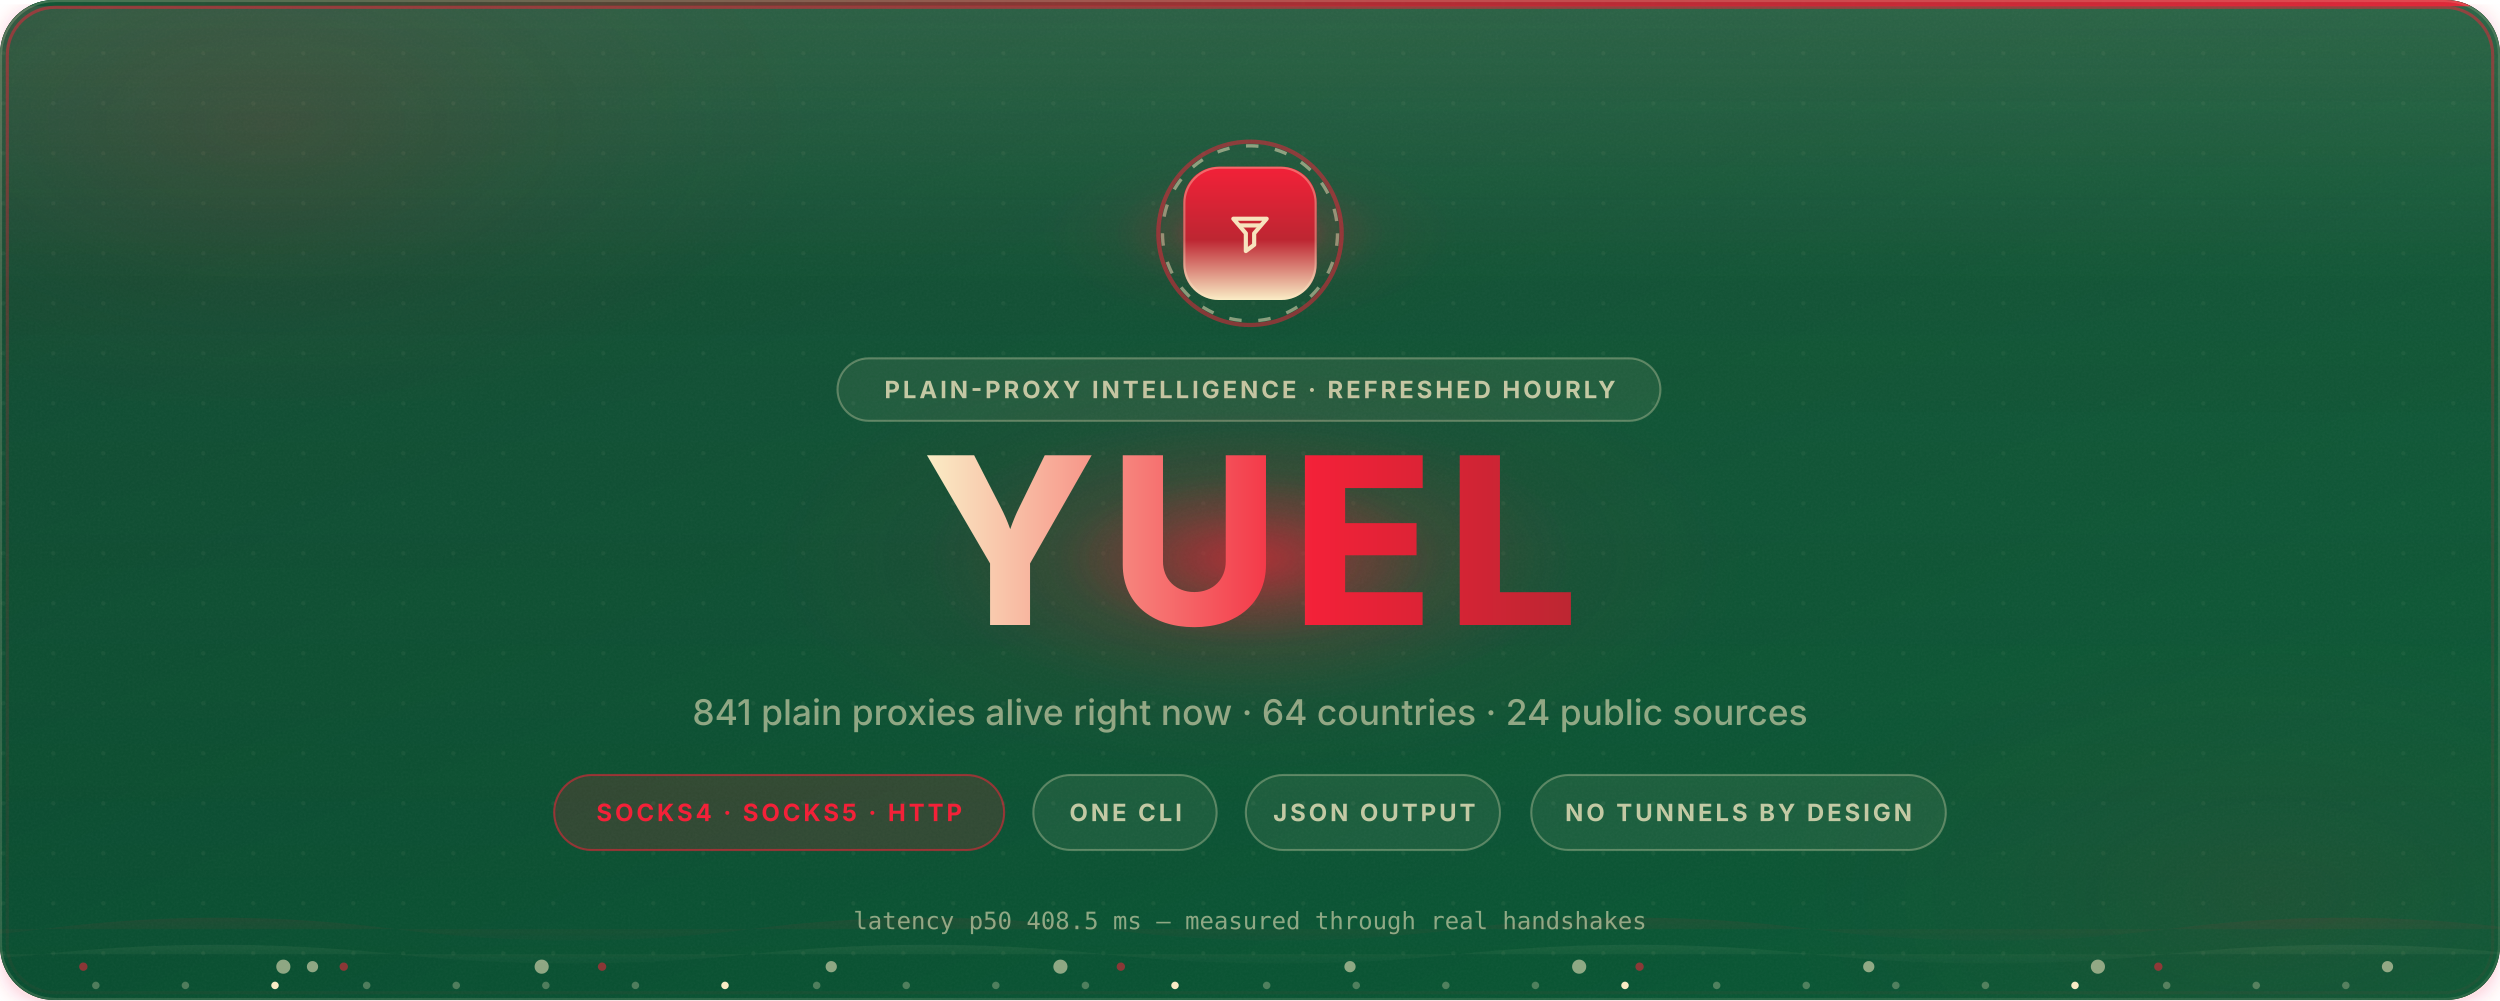
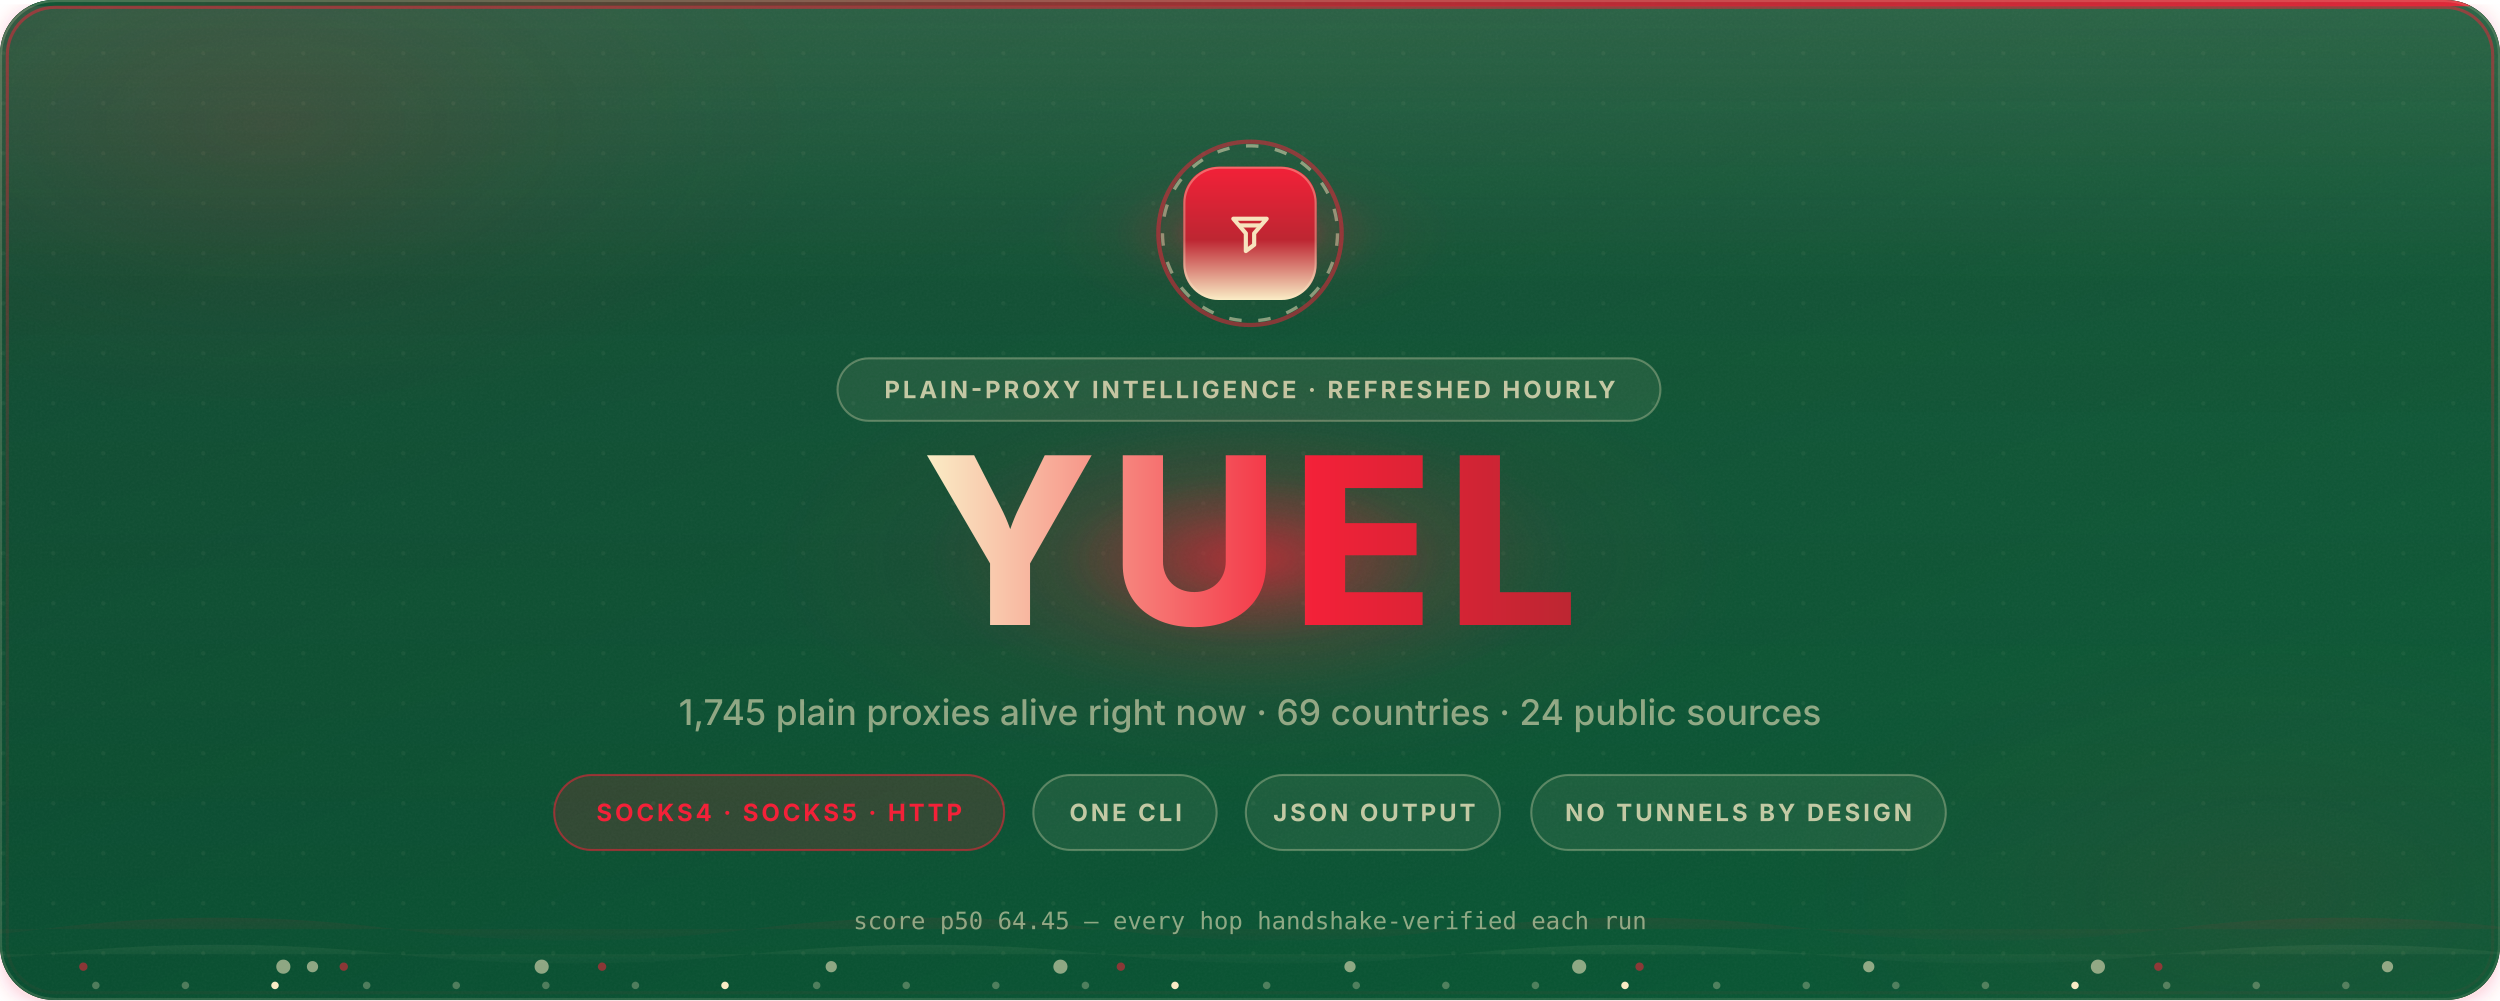
<svg xmlns="http://www.w3.org/2000/svg" width="1200" height="480" viewBox="0 0 1200 480" role="img">
  <defs>
    <linearGradient id="bg-dark" gradientUnits="objectBoundingBox" x1="0.0" y1="0.0" x2="1.0" y2="1.0">
      <stop offset="0" stop-color="#08442C" stop-opacity="1" />
      <stop offset="1" stop-color="#085834" stop-opacity="1" />
    </linearGradient>
    <linearGradient id="tint-dark" gradientUnits="objectBoundingBox" x1="0.0" y1="0.0" x2="0" y2="1">
      <stop offset="0" stop-color="#FAECC5" stop-opacity="0.05" />
      <stop offset="1" stop-color="#FAECC5" stop-opacity="0" />
    </linearGradient>
    <linearGradient id="inner-dark" gradientUnits="objectBoundingBox" x1="0.0" y1="0.0" x2="0" y2="1">
      <stop offset="0" stop-color="#FAECC5" stop-opacity="0.1" />
      <stop offset="0.28" stop-color="#FAECC5" stop-opacity="0" />
    </linearGradient>
    <linearGradient id="topbar-dark" gradientUnits="userSpaceOnUse" x1="0" y1="1.5" x2="1200" y2="1.5">
      <stop offset="0" stop-color="#085834" stop-opacity="0.9" />
      <stop offset="0.55" stop-color="#BD2632" stop-opacity="0.9" />
      <stop offset="1" stop-color="#F32138" stop-opacity="0.9" />
    </linearGradient>
    <linearGradient id="hero-dark" gradientUnits="objectBoundingBox" x1="0.0" y1="0.0" x2="0" y2="1">
      <stop offset="0" stop-color="#F32138" stop-opacity="1" />
      <stop offset="0.55" stop-color="#BD2632" stop-opacity="1" />
      <stop offset="1" stop-color="#FAECC5" stop-opacity="1" />
    </linearGradient>
    <linearGradient id="word-dark" gradientUnits="objectBoundingBox" x1="0" y1="0" x2="1" y2="0">
      <stop offset="0" stop-color="#FAECC5" stop-opacity="1" />
      <stop offset="0.6" stop-color="#F32138" stop-opacity="1" />
      <stop offset="1" stop-color="#BD2632" stop-opacity="1" />
    </linearGradient>
    <linearGradient id="ib-dark" gradientUnits="objectBoundingBox" x1="0.0" y1="0.0" x2="0" y2="1">
      <stop offset="0" stop-color="#F32138" stop-opacity="0.5" />
      <stop offset="0.45" stop-color="#F32138" stop-opacity="0.16" />
      <stop offset="1" stop-color="#F32138" stop-opacity="0.05" />
    </linearGradient>
    <linearGradient id="border-dark" gradientUnits="objectBoundingBox" x1="0.0" y1="0.0" x2="1.0" y2="1.0">
      <stop offset="0" stop-color="#FAECC5" stop-opacity="0.2" />
      <stop offset="1" stop-color="#FAECC5" stop-opacity="0.11" />
    </linearGradient>
    <linearGradient id="div-dark" gradientUnits="objectBoundingBox" x1="0.0" y1="0.0" x2="1" y2="0">
      <stop offset="0" stop-color="#FAECC5" stop-opacity="0.16" />
      <stop offset="1" stop-color="#FAECC5" stop-opacity="0.056" />
    </linearGradient>
    <radialGradient id="glow-dark" cx="0.5" cy="0.5" r="0.5">
      <stop offset="0" stop-color="#F32138" stop-opacity="0.55" />
      <stop offset="0.55" stop-color="#F32138" stop-opacity="0.18" />
      <stop offset="1" stop-color="#F32138" stop-opacity="0" />
    </radialGradient>
    <linearGradient id="shine-dark" gradientUnits="objectBoundingBox" x1="0.0" y1="0.0" x2="1" y2="0">
      <stop offset="0" stop-color="#FAECC5" stop-opacity="0" />
      <stop offset="0.5" stop-color="#FAECC5" stop-opacity="0.06" />
      <stop offset="1" stop-color="#FAECC5" stop-opacity="0" />
    </linearGradient>
    <linearGradient id="wavea-dark" gradientUnits="objectBoundingBox" x1="0.0" y1="0.0" x2="0" y2="1">
      <stop offset="0" stop-color="#F32138" stop-opacity="0.1" />
      <stop offset="1" stop-color="#F32138" stop-opacity="0.02" />
    </linearGradient>
    <linearGradient id="waveb-dark" gradientUnits="objectBoundingBox" x1="0.0" y1="0.0" x2="0" y2="1">
      <stop offset="0" stop-color="#FAECC5" stop-opacity="0.07" />
      <stop offset="1" stop-color="#FAECC5" stop-opacity="0.014" />
    </linearGradient>
    <pattern id="grid-dark" width="24" height="24" patternUnits="userSpaceOnUse">
      <circle cx="1.6" cy="1.6" r="1.05" fill="#FAECC5" />
    </pattern>
    <filter id="grain-dark" x="0" y="0" width="100%" height="100%">
      <feTurbulence type="fractalNoise" baseFrequency="0.9" numOctaves="2" stitchTiles="stitch" result="n" />
      <feColorMatrix in="n" type="saturate" values="0" result="m" />
      <feComposite in="m" in2="SourceGraphic" operator="in" />
    </filter>
    <filter id="shadow-dark" x="-15%" y="-15%" width="130%" height="140%">
      <feDropShadow dx="0" dy="10" stdDeviation="16" flood-color="#F32138" flood-opacity="0.20" />
      <feDropShadow dx="0" dy="2" stdDeviation="5" flood-color="#F32138" flood-opacity="0.25" />
    </filter>
    <clipPath id="clip-dark">
      <rect x="0" y="0" width="1200" height="480" rx="26" />
    </clipPath>
  </defs>
  <style>
      @keyframes fl-dark {
        0% { transform: translateY(0); opacity: 0; }
        12% { opacity: 0.85; }
        80% { opacity: 0.45; }
        100% { transform: translateY(-330px); opacity: 0; }
      }
      .pt-dark { animation: fl-dark 9s linear infinite; }

      @keyframes sw-dark {
        0%, 52% { transform: translateX(0) skewX(-20deg); }
        100% { transform: translateX(1900px) skewX(-20deg); }
      }
      .sweep-dark { animation: sw-dark 7.5s ease-in-out infinite; }

      @keyframes wvm-dark { to { transform: translateX(-170px); } }
      .wv-dark { animation: wvm-dark 9s ease-in-out infinite alternate; }
      .wv2-dark { animation-duration: 14s; }

      @keyframes sp-dark { to { transform: rotate(360deg); } }
      .spin-dark { transform-box: fill-box; transform-origin: center;
                  animation: sp-dark 8s linear infinite; }
      .rev-dark { animation-direction: reverse; }

      @keyframes bt-dark { 50% { transform: scale(1.12); } }
      .beat-dark { transform-box: fill-box; transform-origin: center;
                  animation: bt-dark 2.4s ease-in-out infinite; }

      @keyframes gw-dark { 50% { opacity: 0.55; } }
      .glowG-dark { animation: gw-dark 3.2s ease-in-out infinite; }

      @keyframes shn-dark {
        0%, 46% { transform: translateX(-540px); }
        100% { transform: translateX(1620px); }
      }
      .shn-dark { animation: shn-dark 5.5s ease-in-out infinite; }

      @keyframes bgl-dark { 0%, 100% { opacity: 0.35; } 12% { opacity: 1; } }
      .bgl-dark { animation: bgl-dark 2.2s ease-in-out infinite; }

      @keyframes dsh-dark { to { stroke-dashoffset: -36; } }
      .dash-dark { stroke-dasharray: 8 10; animation: dsh-dark 1.2s linear infinite; }

      @keyframes pk-dark {
        0% { transform: translateX(0); opacity: 0; }
        10% { opacity: 1; }
        88% { opacity: 1; }
        100% { transform: translateX(var(--d, 200px)); opacity: 0; }
      }
      .pk-dark { animation: pk-dark 2.6s linear infinite; }

      @keyframes pkv-dark {
        0% { transform: translateY(0); opacity: 0; }
        10% { opacity: 1; }
        88% { opacity: 1; }
        100% { transform: translateY(var(--dy, 40px)); opacity: 0; }
      }
      .pkv-dark { animation: pkv-dark 2.6s linear infinite; }

      @keyframes pls-dark {
        0% { transform: scale(0.55); opacity: 0.85; }
        100% { transform: scale(2.4); opacity: 0; }
      }
      .pls-dark { transform-box: fill-box; transform-origin: center;
                 animation: pls-dark 2.4s ease-out infinite; }

      @keyframes flt-dark { 50% { transform: translateY(-6px); } }
      .flt-dark { animation: flt-dark 6s ease-in-out infinite; }

      @keyframes grw-dark { from { transform: scaleX(0); } }
      .grow-dark { transform-box: fill-box; transform-origin: left center;
                  animation: grw-dark 1.5s 0.2s ease-out both; }

      @media (prefers-reduced-motion: reduce) {
        .pt-dark,.sweep-dark,.wv-dark,.spin-dark,.rev-dark,.beat-dark,.glowG-dark,.shn-dark,.bgl-dark,.dash-dark,.pk-dark,.pkv-dark,.pls-dark,.flt-dark,.grow-dark { animation: none; }
      }
    </style>
  <g filter="url(#shadow-dark)">
    <rect width="1200" height="480" rx="26" fill="#08442C" />
  </g>
  <g clip-path="url(#clip-dark)">
    <rect width="1200" height="480" fill="url(#bg-dark)" />
    <rect width="1200" height="480" fill="url(#tint-dark)" />
    <rect width="1200" height="480" fill="url(#inner-dark)" />
    <rect width="1200" height="480" fill="url(#grid-dark)" opacity="0.05" />
    <rect width="1200" height="480" fill="#FAECC5" filter="url(#grain-dark)" opacity="0.045" />
    <ellipse cx="130" cy="60" rx="260" ry="140" fill="url(#glow-dark)" opacity="0.22" />
    <ellipse cx="1090" cy="430" rx="240" ry="130" fill="url(#glow-dark)" opacity="0.14" />
    <path class="wv-dark" d="M -320 446 q 85.0 -11 170 0 q 85.0 11 170 0 q 85.0 -11 170 0 q 85.0 11 170 0 q 85.0 -11 170 0 q 85.0 11 170 0 q 85.0 -11 170 0 q 85.0 11 170 0 q 85.0 -11 170 0 q 85.0 11 170 0 q 85.0 -11 170 0 q 85.0 11 170 0 q 85.0 -11 170 0" fill="url(#wavea-dark)" opacity="0.8" />
    <path class="wv-dark wv2-dark" d="M -320 458 q 85.0 -9 170 0 q 85.0 9 170 0 q 85.0 -9 170 0 q 85.0 9 170 0 q 85.0 -9 170 0 q 85.0 9 170 0 q 85.0 -9 170 0 q 85.0 9 170 0 q 85.0 -9 170 0 q 85.0 9 170 0 q 85.0 -9 170 0 q 85.0 9 170 0 q 85.0 -9 170 0" fill="url(#waveb-dark)" opacity="0.9" />
    <rect width="1200" height="3" fill="url(#topbar-dark)" />
    <g class="sweep-dark">
      <rect x="-320" y="-60" width="230" height="600" fill="url(#shine-dark)" opacity="0.75" />
    </g>
    <circle class="pt-dark" cx="40" cy="464" r="2.0" fill="#F32138" opacity="0.55" style="animation-duration:8.0s;animation-delay:-0.0s" />
    <circle class="pt-dark" cx="150" cy="464" r="2.7" fill="#FAECC5" opacity="0.55" style="animation-duration:9.7s;animation-delay:-0.9s" />
    <circle class="pt-dark" cx="260" cy="464" r="3.4" fill="#FAECC5" opacity="0.55" style="animation-duration:11.4s;animation-delay:-1.8s" />
    <circle class="pt-dark" cx="289" cy="464" r="2.0" fill="#F32138" opacity="0.55" style="animation-duration:13.1s;animation-delay:-2.7s" />
    <circle class="pt-dark" cx="399" cy="464" r="2.7" fill="#FAECC5" opacity="0.55" style="animation-duration:8.0s;animation-delay:-3.6s" />
    <circle class="pt-dark" cx="509" cy="464" r="3.4" fill="#FAECC5" opacity="0.55" style="animation-duration:9.7s;animation-delay:-4.5s" />
    <circle class="pt-dark" cx="538" cy="464" r="2.0" fill="#F32138" opacity="0.55" style="animation-duration:11.4s;animation-delay:-5.4s" />
    <circle class="pt-dark" cx="648" cy="464" r="2.7" fill="#FAECC5" opacity="0.55" style="animation-duration:13.1s;animation-delay:-6.3s" />
    <circle class="pt-dark" cx="758" cy="464" r="3.4" fill="#FAECC5" opacity="0.55" style="animation-duration:8.0s;animation-delay:-7.2s" />
    <circle class="pt-dark" cx="787" cy="464" r="2.0" fill="#F32138" opacity="0.55" style="animation-duration:9.7s;animation-delay:-8.1s" />
    <circle class="pt-dark" cx="897" cy="464" r="2.7" fill="#FAECC5" opacity="0.55" style="animation-duration:11.4s;animation-delay:-9.0s" />
    <circle class="pt-dark" cx="1007" cy="464" r="3.4" fill="#FAECC5" opacity="0.55" style="animation-duration:13.1s;animation-delay:-9.9s" />
    <circle class="pt-dark" cx="1036" cy="464" r="2.0" fill="#F32138" opacity="0.55" style="animation-duration:8.0s;animation-delay:-2.8s" />
    <circle class="pt-dark" cx="1146" cy="464" r="2.7" fill="#FAECC5" opacity="0.55" style="animation-duration:9.7s;animation-delay:-2.0s" />
    <circle class="pt-dark" cx="136" cy="464" r="3.4" fill="#FAECC5" opacity="0.55" style="animation-duration:11.4s;animation-delay:-1.2s" />
    <circle class="pt-dark" cx="165" cy="464" r="2.0" fill="#F32138" opacity="0.55" style="animation-duration:13.1s;animation-delay:-0.4s" />
    <circle cx="46" cy="473" r="1.8" fill="#FAECC5" opacity="0.28" />
    <circle cx="89" cy="473" r="1.8" fill="#FAECC5" opacity="0.28" />
    <circle class="bgl-dark" cx="132" cy="473" r="1.8" fill="#FAECC5" style="animation-delay:-0.46s" />
    <circle cx="176" cy="473" r="1.8" fill="#FAECC5" opacity="0.28" />
    <circle cx="219" cy="473" r="1.8" fill="#FAECC5" opacity="0.28" />
    <circle cx="262" cy="473" r="1.8" fill="#FAECC5" opacity="0.28" />
    <circle cx="305" cy="473" r="1.8" fill="#FAECC5" opacity="0.28" />
    <circle class="bgl-dark" cx="348" cy="473" r="1.8" fill="#FAECC5" style="animation-delay:-1.61s" />
    <circle cx="392" cy="473" r="1.8" fill="#FAECC5" opacity="0.28" />
    <circle cx="435" cy="473" r="1.8" fill="#FAECC5" opacity="0.28" />
    <circle cx="478" cy="473" r="1.8" fill="#FAECC5" opacity="0.28" />
    <circle cx="521" cy="473" r="1.8" fill="#FAECC5" opacity="0.28" />
    <circle class="bgl-dark" cx="564" cy="473" r="1.8" fill="#FAECC5" style="animation-delay:-2.76s" />
    <circle cx="608" cy="473" r="1.8" fill="#FAECC5" opacity="0.28" />
    <circle cx="651" cy="473" r="1.8" fill="#FAECC5" opacity="0.28" />
    <circle cx="694" cy="473" r="1.8" fill="#FAECC5" opacity="0.28" />
    <circle cx="737" cy="473" r="1.8" fill="#FAECC5" opacity="0.28" />
    <circle class="bgl-dark" cx="780" cy="473" r="1.8" fill="#FAECC5" style="animation-delay:-3.91s" />
    <circle cx="824" cy="473" r="1.8" fill="#FAECC5" opacity="0.28" />
    <circle cx="867" cy="473" r="1.8" fill="#FAECC5" opacity="0.28" />
    <circle cx="910" cy="473" r="1.8" fill="#FAECC5" opacity="0.28" />
    <circle cx="953" cy="473" r="1.8" fill="#FAECC5" opacity="0.28" />
    <circle class="bgl-dark" cx="996" cy="473" r="1.8" fill="#FAECC5" style="animation-delay:-5.06s" />
    <circle cx="1040" cy="473" r="1.8" fill="#FAECC5" opacity="0.28" />
    <circle cx="1083" cy="473" r="1.8" fill="#FAECC5" opacity="0.28" />
    <circle cx="1126" cy="473" r="1.8" fill="#FAECC5" opacity="0.28" />
  </g>
  <rect x="3.5" y="3.5" width="1193" height="473" rx="23" fill="none" stroke="url(#ib-dark)" stroke-width="1.5" />
  <rect x="0.5" y="0.5" width="1199" height="479" rx="26" fill="none" stroke="url(#border-dark)" stroke-width="1" />
  <g class="pls-dark" style="animation-delay:0s">
    <circle cx="600" cy="112" r="44" fill="none" stroke="#F32138" stroke-width="2" opacity="0.3" />
  </g>
  <g class="pls-dark" style="animation-delay:-1.2s">
    <circle cx="600" cy="112" r="44" fill="none" stroke="#F32138" stroke-width="2" opacity="0.3" />
  </g>
  <circle class="spin-dark" cx="600" cy="112" r="42" fill="none" stroke="#FAECC5" stroke-opacity="0.5" stroke-width="1.6" stroke-dasharray="6 8" />
  <g class="glowG-dark">
    <ellipse cx="600" cy="112" rx="100" ry="44" fill="url(#glow-dark)" opacity="0.28" />
    <ellipse cx="600" cy="112" rx="65" ry="29" fill="url(#glow-dark)" opacity="0.5" />
    <ellipse cx="600" cy="112" rx="38" ry="17" fill="url(#glow-dark)" opacity="0.85" />
  </g>
  <rect x="568" y="80" width="64" height="64" rx="17" fill="url(#hero-dark)" />
  <rect x="568.5" y="80.5" width="63" height="63" rx="17" fill="none" stroke="#FAECC5" stroke-opacity="0.35" stroke-width="1" />
  <g transform="translate(588.0,100.0) scale(1)" fill="none" stroke="#FAECC5" stroke-width="2.00" stroke-linecap="round" stroke-linejoin="round" opacity="0.95">
    <path d="M4 5 H20 L14 12 V17.5 L10 20.5 V12 Z" />
    <path d="M7.5 8.2 H16.5" />
  </g>
  <rect x="402" y="172" width="395" height="30" rx="15" fill="#FAECC5" fill-opacity="0.07" stroke="#FAECC5" stroke-opacity="0.3" stroke-width="1" />
  <text x="600.0" y="191.14" font-family="Space Grotesk, Inter, system-ui, -apple-system, Segoe UI, sans-serif" font-size="11.5" font-weight="700" fill="#FAECC5" text-anchor="middle" letter-spacing="1.4" opacity="0.75">PLAIN-PROXY INTELLIGENCE · REFRESHED HOURLY</text>
  <g class="glowG-dark">
    <ellipse cx="600" cy="268" rx="240" ry="106" fill="url(#glow-dark)" opacity="0.28" />
    <ellipse cx="600" cy="268" rx="156" ry="70" fill="url(#glow-dark)" opacity="0.5" />
    <ellipse cx="600" cy="268" rx="91" ry="41" fill="url(#glow-dark)" opacity="0.85" />
  </g>
  <text x="600" y="300" font-family="Space Grotesk, Inter, system-ui, -apple-system, Segoe UI, sans-serif" font-size="112" font-weight="800" fill="url(#word-dark)" text-anchor="middle" letter-spacing="6">YUEL</text>
-   <text x="600" y="348" font-family="Space Grotesk, Inter, system-ui, -apple-system, Segoe UI, sans-serif" font-size="17" font-weight="500" fill="#FAECC5" text-anchor="middle" opacity="0.55">841 plain proxies alive right now · 64 countries · 24 public sources</text>
+   <text x="600" y="348" font-family="Space Grotesk, Inter, system-ui, -apple-system, Segoe UI, sans-serif" font-size="17" font-weight="500" fill="#FAECC5" text-anchor="middle" opacity="0.55">1,745 plain proxies alive right now · 69 countries · 24 public sources</text>
  <rect x="266" y="372" width="216" height="36" rx="18" fill="#F32138" fill-opacity="0.16" stroke="#F32138" stroke-opacity="0.55" stroke-width="1" />
  <text x="374.03" y="394.14" font-family="Space Grotesk, Inter, system-ui, -apple-system, Segoe UI, sans-serif" font-size="11.5" font-weight="700" fill="#F32138" text-anchor="middle" letter-spacing="1.4">SOCKS4 · SOCKS5 · HTTP</text>
  <rect x="496" y="372" width="88" height="36" rx="18" fill="#FAECC5" fill-opacity="0.07" stroke="#FAECC5" stroke-opacity="0.3" stroke-width="1" />
  <text x="540.315" y="394.14" font-family="Space Grotesk, Inter, system-ui, -apple-system, Segoe UI, sans-serif" font-size="11.5" font-weight="700" fill="#FAECC5" text-anchor="middle" letter-spacing="1.4" opacity="0.75">ONE CLI</text>
  <rect x="598" y="372" width="122" height="36" rx="18" fill="#FAECC5" fill-opacity="0.07" stroke="#FAECC5" stroke-opacity="0.3" stroke-width="1" />
  <text x="659.685" y="394.14" font-family="Space Grotesk, Inter, system-ui, -apple-system, Segoe UI, sans-serif" font-size="11.5" font-weight="700" fill="#FAECC5" text-anchor="middle" letter-spacing="1.4" opacity="0.75">JSON OUTPUT</text>
  <rect x="735" y="372" width="199" height="36" rx="18" fill="#FAECC5" fill-opacity="0.07" stroke="#FAECC5" stroke-opacity="0.3" stroke-width="1" />
  <text x="834.5" y="394.14" font-family="Space Grotesk, Inter, system-ui, -apple-system, Segoe UI, sans-serif" font-size="11.5" font-weight="700" fill="#FAECC5" text-anchor="middle" letter-spacing="1.4" opacity="0.75">NO TUNNELS BY DESIGN</text>
-   <text x="600" y="446" font-family="IBM Plex Mono, ui-monospace, SFMono-Regular, Menlo, monospace" font-size="11.5" font-weight="500" fill="#FAECC5" text-anchor="middle" opacity="0.55">latency p50 408.5 ms — measured through real handshakes</text>
+   <text x="600" y="446" font-family="IBM Plex Mono, ui-monospace, SFMono-Regular, Menlo, monospace" font-size="11.5" font-weight="500" fill="#FAECC5" text-anchor="middle" opacity="0.55">score p50 64.45 — every hop handshake-verified each run</text>
</svg>
